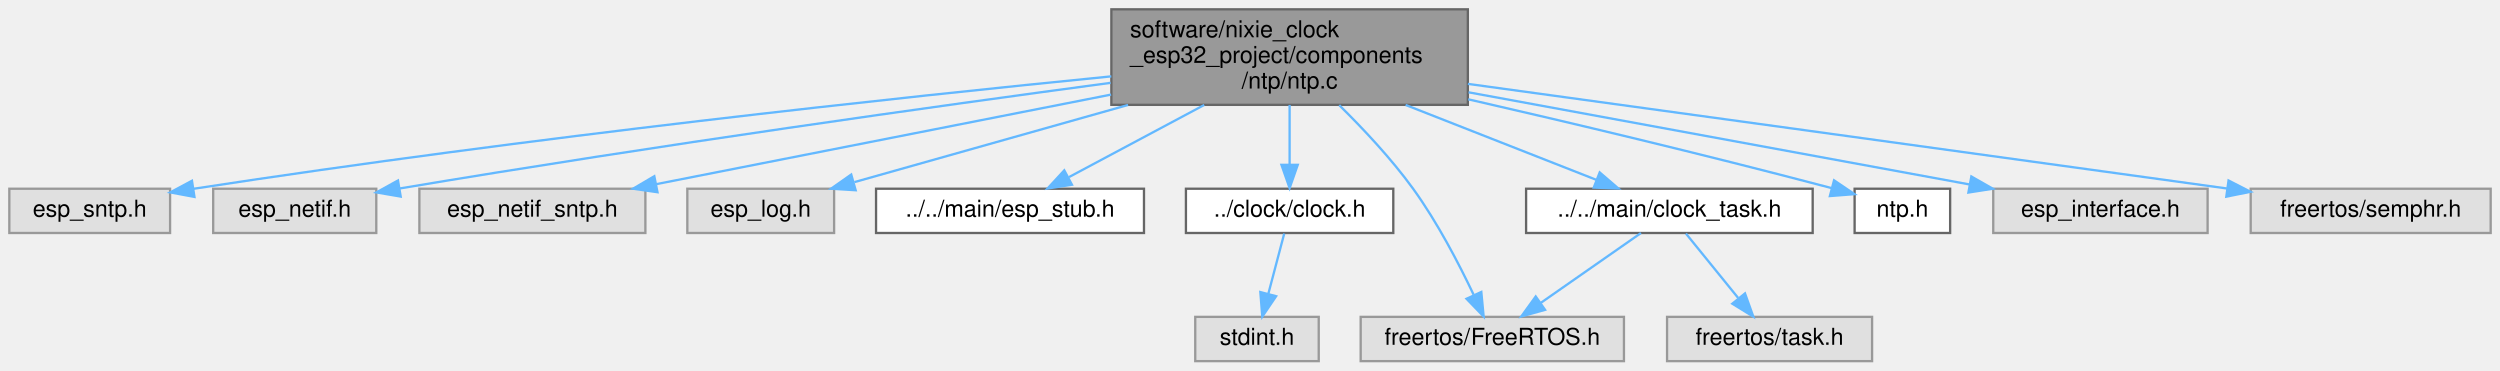
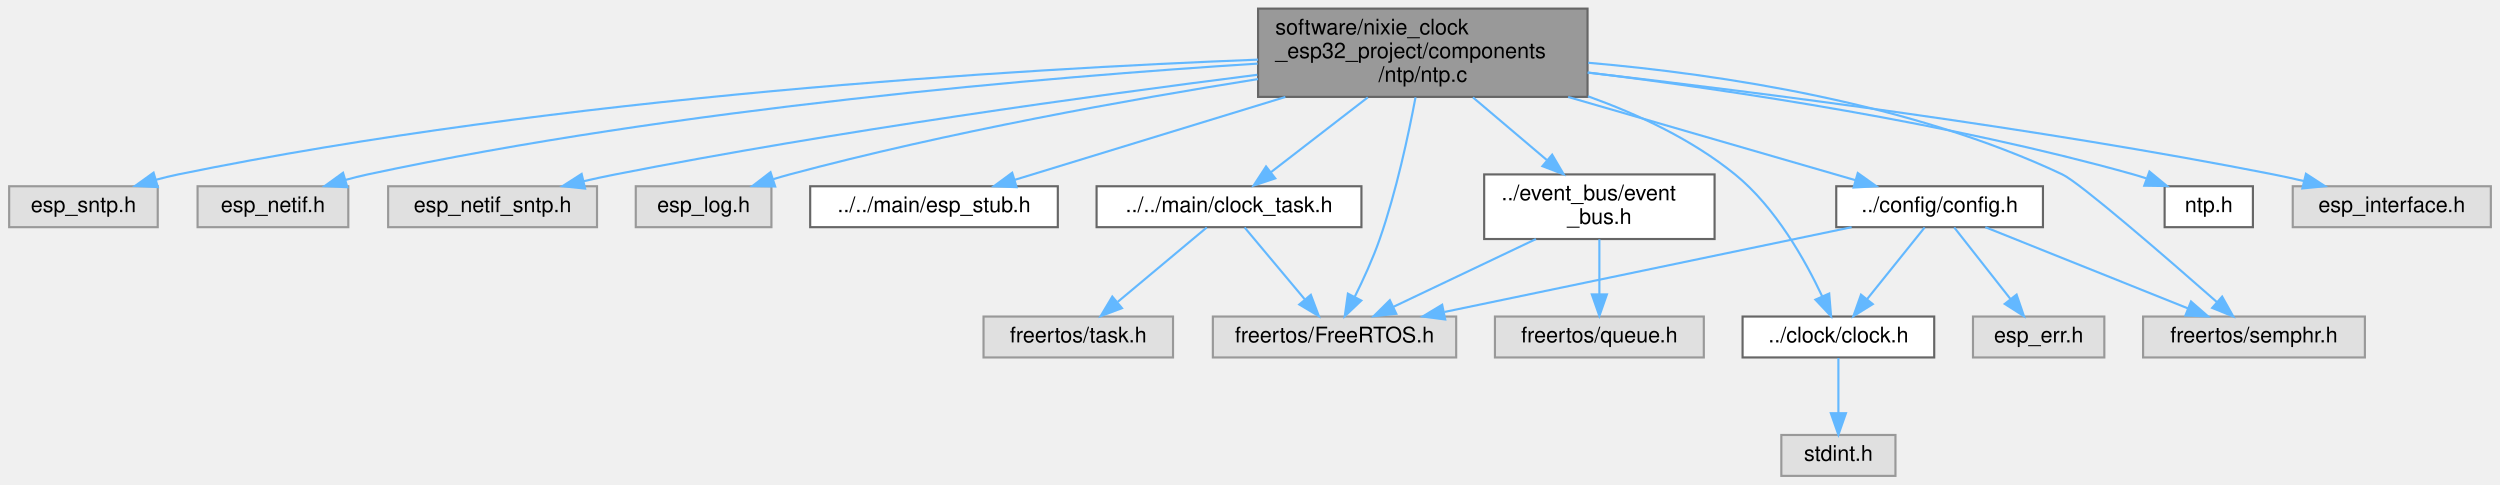
- <svg xmlns="http://www.w3.org/2000/svg" xmlns:xlink="http://www.w3.org/1999/xlink" width="1073pt" height="159pt" viewBox="0.00 0.00 1073.00 159.00">
-   <g id="graph0" class="graph" transform="scale(1 1) rotate(0) translate(4 155)">
+ <svg xmlns="http://www.w3.org/2000/svg" xmlns:xlink="http://www.w3.org/1999/xlink" width="1161pt" height="225pt" viewBox="0.00 0.00 1160.50 225.00">
+   <g id="graph0" class="graph" transform="scale(1 1) rotate(0) translate(4 221)">
    <g id="Node000001" class="node">
      <g id="a_Node000001">
        <a xlink:title=" ">
-           <polygon fill="#999999" stroke="#666666" points="626,-151 473,-151 473,-110 626,-110 626,-151" />
-           <text text-anchor="start" x="481" y="-139" font-family="Helvetica,sans-Serif" font-size="10.00">software/nixie_clock</text>
-           <text text-anchor="start" x="481" y="-128" font-family="Helvetica,sans-Serif" font-size="10.00">_esp32_project/components</text>
-           <text text-anchor="middle" x="549.5" y="-117" font-family="Helvetica,sans-Serif" font-size="10.00">/ntp/ntp.c</text>
+           <polygon fill="#999999" stroke="#666666" points="733,-217 580,-217 580,-176 733,-176 733,-217" />
+           <text text-anchor="start" x="588" y="-205" font-family="Helvetica,sans-Serif" font-size="10.00">software/nixie_clock</text>
+           <text text-anchor="start" x="588" y="-194" font-family="Helvetica,sans-Serif" font-size="10.00">_esp32_project/components</text>
+           <text text-anchor="middle" x="656.5" y="-183" font-family="Helvetica,sans-Serif" font-size="10.00">/ntp/ntp.c</text>
        </a>
      </g>
    </g>
    <g id="Node000002" class="node">
      <g id="a_Node000002">
        <a xlink:title=" ">
-           <polygon fill="#e0e0e0" stroke="#999999" points="69,-74 0,-74 0,-55 69,-55 69,-74" />
-           <text text-anchor="middle" x="34.5" y="-62" font-family="Helvetica,sans-Serif" font-size="10.00">esp_sntp.h</text>
+           <polygon fill="#e0e0e0" stroke="#999999" points="69,-134.5 0,-134.5 0,-115.5 69,-115.5 69,-134.5" />
+           <text text-anchor="middle" x="34.5" y="-122.5" font-family="Helvetica,sans-Serif" font-size="10.00">esp_sntp.h</text>
        </a>
      </g>
    </g>
    <g id="edge1_Node000001_Node000002" class="edge">
      <g id="a_edge1_Node000001_Node000002">
        <a xlink:title=" ">
-           <path fill="none" stroke="#63b8ff" d="M472.99,-122.23C381.71,-113.17 224.29,-96.29 79.04,-73.97" />
-           <polygon fill="#63b8ff" stroke="#63b8ff" points="79.46,-70.49 69.05,-72.42 78.39,-77.41 79.46,-70.49" />
+           <path fill="none" stroke="#63b8ff" d="M580,-193.31C468.62,-188.97 255.78,-176.28 78.5,-140 75.1,-139.3 71.59,-138.44 68.1,-137.49" />
+           <polygon fill="#63b8ff" stroke="#63b8ff" points="69.05,-134.12 58.46,-134.64 67.06,-140.83 69.05,-134.12" />
        </a>
      </g>
    </g>
    <g id="Node000003" class="node">
      <g id="a_Node000003">
        <a xlink:title=" ">
-           <polygon fill="#e0e0e0" stroke="#999999" points="157.5,-74 87.5,-74 87.5,-55 157.5,-55 157.5,-74" />
-           <text text-anchor="middle" x="122.5" y="-62" font-family="Helvetica,sans-Serif" font-size="10.00">esp_netif.h</text>
+           <polygon fill="#e0e0e0" stroke="#999999" points="157.5,-134.5 87.5,-134.5 87.5,-115.5 157.5,-115.5 157.5,-134.5" />
+           <text text-anchor="middle" x="122.5" y="-122.5" font-family="Helvetica,sans-Serif" font-size="10.00">esp_netif.h</text>
        </a>
      </g>
    </g>
    <g id="edge2_Node000001_Node000003" class="edge">
      <g id="a_edge2_Node000001_Node000003">
        <a xlink:title=" ">
-           <path fill="none" stroke="#63b8ff" d="M472.67,-119.45C397.49,-109.36 279.49,-92.88 167.65,-74.13" />
-           <polygon fill="#63b8ff" stroke="#63b8ff" points="167.98,-70.63 157.54,-72.42 166.82,-77.54 167.98,-70.63" />
+           <path fill="none" stroke="#63b8ff" d="M579.79,-191.46C482.7,-185.28 310.72,-170.8 166.5,-140 163.1,-139.27 159.6,-138.39 156.12,-137.43" />
+           <polygon fill="#63b8ff" stroke="#63b8ff" points="157.06,-134.06 146.48,-134.56 155.06,-140.77 157.06,-134.06" />
        </a>
      </g>
    </g>
    <g id="Node000004" class="node">
      <g id="a_Node000004">
        <a xlink:title=" ">
-           <polygon fill="#e0e0e0" stroke="#999999" points="273,-74 176,-74 176,-55 273,-55 273,-74" />
-           <text text-anchor="middle" x="224.5" y="-62" font-family="Helvetica,sans-Serif" font-size="10.00">esp_netif_sntp.h</text>
+           <polygon fill="#e0e0e0" stroke="#999999" points="273,-134.5 176,-134.5 176,-115.5 273,-115.5 273,-134.5" />
+           <text text-anchor="middle" x="224.5" y="-122.5" font-family="Helvetica,sans-Serif" font-size="10.00">esp_netif_sntp.h</text>
        </a>
      </g>
    </g>
    <g id="edge3_Node000001_Node000004" class="edge">
      <g id="a_edge3_Node000001_Node000004">
        <a xlink:title=" ">
-           <path fill="none" stroke="#63b8ff" d="M472.89,-114.41C412.77,-102.58 330.64,-86.4 277.58,-75.95" />
-           <polygon fill="#63b8ff" stroke="#63b8ff" points="278.19,-72.5 267.7,-74.01 276.83,-79.37 278.19,-72.5" />
+           <path fill="none" stroke="#63b8ff" d="M579.65,-186.27C503.6,-176.64 384.02,-160.13 281.5,-140 276.75,-139.07 271.8,-138 266.89,-136.88" />
+           <polygon fill="#63b8ff" stroke="#63b8ff" points="267.47,-133.42 256.94,-134.53 265.86,-140.23 267.47,-133.42" />
        </a>
      </g>
    </g>
    <g id="Node000005" class="node">
      <g id="a_Node000005">
        <a xlink:title=" ">
-           <polygon fill="#e0e0e0" stroke="#999999" points="354,-74 291,-74 291,-55 354,-55 354,-74" />
-           <text text-anchor="middle" x="322.5" y="-62" font-family="Helvetica,sans-Serif" font-size="10.00">esp_log.h</text>
+           <polygon fill="#e0e0e0" stroke="#999999" points="354,-134.5 291,-134.5 291,-115.5 354,-115.5 354,-134.5" />
+           <text text-anchor="middle" x="322.5" y="-122.5" font-family="Helvetica,sans-Serif" font-size="10.00">esp_log.h</text>
        </a>
      </g>
    </g>
    <g id="edge4_Node000001_Node000005" class="edge">
      <g id="a_edge4_Node000001_Node000005">
        <a xlink:title=" ">
-           <path fill="none" stroke="#63b8ff" d="M480.16,-109.95C441.69,-99.1 395.2,-86 362.71,-76.84" />
-           <polygon fill="#63b8ff" stroke="#63b8ff" points="363.25,-73.35 352.68,-74.01 361.35,-80.09 363.25,-73.35" />
+           <path fill="none" stroke="#63b8ff" d="M579.96,-184.28C520.2,-174.75 435.38,-159.51 362.5,-140 360.01,-139.33 357.46,-138.59 354.9,-137.8" />
+           <polygon fill="#63b8ff" stroke="#63b8ff" points="355.75,-134.39 345.16,-134.59 353.57,-141.04 355.75,-134.39" />
        </a>
      </g>
    </g>
    <g id="Node000006" class="node">
      <g id="a_Node000006">
        <a xlink:href="esp__stub_8h.html" target="_top" xlink:title=" ">
-           <polygon fill="white" stroke="#666666" points="487,-74 372,-74 372,-55 487,-55 487,-74" />
-           <text text-anchor="middle" x="429.5" y="-62" font-family="Helvetica,sans-Serif" font-size="10.00">../../main/esp_stub.h</text>
+           <polygon fill="white" stroke="#666666" points="487,-134.5 372,-134.5 372,-115.5 487,-115.5 487,-134.5" />
+           <text text-anchor="middle" x="429.5" y="-122.5" font-family="Helvetica,sans-Serif" font-size="10.00">../../main/esp_stub.h</text>
        </a>
      </g>
    </g>
    <g id="edge5_Node000001_Node000006" class="edge">
      <g id="a_edge5_Node000001_Node000006">
        <a xlink:title=" ">
-           <path fill="none" stroke="#63b8ff" d="M512.84,-109.95C494.06,-99.93 471.66,-87.99 454.82,-79" />
-           <polygon fill="#63b8ff" stroke="#63b8ff" points="456.08,-75.71 445.61,-74.09 452.79,-81.89 456.08,-75.71" />
+           <path fill="none" stroke="#63b8ff" d="M592.66,-175.96C552.08,-163.53 500.95,-147.88 466.85,-137.44" />
+           <polygon fill="#63b8ff" stroke="#63b8ff" points="467.86,-134.08 457.27,-134.5 465.81,-140.78 467.86,-134.08" />
        </a>
      </g>
    </g>
    <g id="Node000007" class="node">
      <g id="a_Node000007">
        <a xlink:href="clock_8h.html" target="_top" xlink:title=" ">
-           <polygon fill="white" stroke="#666666" points="594,-74 505,-74 505,-55 594,-55 594,-74" />
-           <text text-anchor="middle" x="549.5" y="-62" font-family="Helvetica,sans-Serif" font-size="10.00">../clock/clock.h</text>
+           <polygon fill="white" stroke="#666666" points="894,-74 805,-74 805,-55 894,-55 894,-74" />
+           <text text-anchor="middle" x="849.5" y="-62" font-family="Helvetica,sans-Serif" font-size="10.00">../clock/clock.h</text>
        </a>
      </g>
    </g>
    <g id="edge6_Node000001_Node000007" class="edge">
      <g id="a_edge6_Node000001_Node000007">
        <a xlink:title=" ">
-           <path fill="none" stroke="#63b8ff" d="M549.5,-109.95C549.5,-101.85 549.5,-92.5 549.5,-84.47" />
-           <polygon fill="#63b8ff" stroke="#63b8ff" points="553,-84.26 549.5,-74.26 546,-84.26 553,-84.26" />
+           <path fill="none" stroke="#63b8ff" d="M733.2,-176.28C756.79,-167.82 781.73,-156.06 801.5,-140 820.29,-124.74 834.12,-100.09 841.98,-83.37" />
+           <polygon fill="#63b8ff" stroke="#63b8ff" points="845.23,-84.69 846.1,-74.13 838.83,-81.84 845.23,-84.69" />
        </a>
      </g>
    </g>
    <g id="Node000009" class="node">
      <g id="a_Node000009">
        <a xlink:href="clock__task_8h.html" target="_top" xlink:title=" ">
-           <polygon fill="white" stroke="#666666" points="774,-74 651,-74 651,-55 774,-55 774,-74" />
-           <text text-anchor="middle" x="712.5" y="-62" font-family="Helvetica,sans-Serif" font-size="10.00">../../main/clock_task.h</text>
+           <polygon fill="white" stroke="#666666" points="628,-134.5 505,-134.5 505,-115.5 628,-115.5 628,-134.5" />
+           <text text-anchor="middle" x="566.5" y="-122.5" font-family="Helvetica,sans-Serif" font-size="10.00">../../main/clock_task.h</text>
        </a>
      </g>
    </g>
    <g id="edge8_Node000001_Node000009" class="edge">
      <g id="a_edge8_Node000001_Node000009">
        <a xlink:title=" ">
-           <path fill="none" stroke="#63b8ff" d="M599.29,-109.95C626,-99.46 658.09,-86.87 681.27,-77.76" />
-           <polygon fill="#63b8ff" stroke="#63b8ff" points="682.59,-81 690.62,-74.09 680.03,-74.49 682.59,-81" />
+           <path fill="none" stroke="#63b8ff" d="M630.95,-175.77C616.63,-164.71 599.05,-151.13 585.87,-140.96" />
+           <polygon fill="#63b8ff" stroke="#63b8ff" points="587.98,-138.16 577.92,-134.82 583.7,-143.7 587.98,-138.16" />
        </a>
      </g>
    </g>
    <g id="Node000010" class="node">
      <g id="a_Node000010">
        <a xlink:title=" ">
-           <polygon fill="#e0e0e0" stroke="#999999" points="693,-19 580,-19 580,0 693,0 693,-19" />
-           <text text-anchor="middle" x="636.5" y="-7" font-family="Helvetica,sans-Serif" font-size="10.00">freertos/FreeRTOS.h</text>
+           <polygon fill="#e0e0e0" stroke="#999999" points="672,-74 559,-74 559,-55 672,-55 672,-74" />
+           <text text-anchor="middle" x="615.5" y="-62" font-family="Helvetica,sans-Serif" font-size="10.00">freertos/FreeRTOS.h</text>
        </a>
      </g>
    </g>
    <g id="edge13_Node000001_Node000010" class="edge">
      <g id="a_edge13_Node000001_Node000010">
        <a xlink:title=" ">
-           <path fill="none" stroke="#63b8ff" d="M570.8,-109.86C581.09,-99.73 593.2,-86.84 602.5,-74 612.92,-59.62 622.24,-41.65 628.48,-28.5" />
-           <polygon fill="#63b8ff" stroke="#63b8ff" points="631.78,-29.69 632.78,-19.15 625.42,-26.77 631.78,-29.69" />
+           <path fill="none" stroke="#63b8ff" d="M653.12,-175.81C649.82,-158.26 644.18,-132.02 636.5,-110 633.34,-100.92 628.9,-91.23 624.92,-83.22" />
+           <polygon fill="#63b8ff" stroke="#63b8ff" points="627.93,-81.43 620.25,-74.13 621.71,-84.63 627.93,-81.43" />
        </a>
      </g>
    </g>
    <g id="Node000012" class="node">
      <g id="a_Node000012">
        <a xlink:href="ntp_8h.html" target="_top" xlink:title=" ">
-           <polygon fill="white" stroke="#666666" points="833,-74 792,-74 792,-55 833,-55 833,-74" />
-           <text text-anchor="middle" x="812.5" y="-62" font-family="Helvetica,sans-Serif" font-size="10.00">ntp.h</text>
+           <polygon fill="white" stroke="#666666" points="1042,-134.5 1001,-134.5 1001,-115.5 1042,-115.5 1042,-134.5" />
+           <text text-anchor="middle" x="1021.5" y="-122.5" font-family="Helvetica,sans-Serif" font-size="10.00">ntp.h</text>
        </a>
      </g>
    </g>
    <g id="edge11_Node000001_Node000012" class="edge">
      <g id="a_edge11_Node000001_Node000012">
        <a xlink:title=" ">
-           <path fill="none" stroke="#63b8ff" d="M626.16,-112.38C669.46,-102.46 724.79,-89.37 782,-74.3" />
-           <polygon fill="#63b8ff" stroke="#63b8ff" points="783.17,-77.61 791.94,-71.67 781.38,-70.85 783.17,-77.61" />
+           <path fill="none" stroke="#63b8ff" d="M733.21,-187.32C800.75,-179 901.34,-163.9 986.5,-140 988.44,-139.46 990.41,-138.84 992.39,-138.18" />
+           <polygon fill="#63b8ff" stroke="#63b8ff" points="993.95,-141.34 1002.13,-134.6 991.54,-134.76 993.95,-141.34" />
        </a>
      </g>
    </g>
    <g id="Node000013" class="node">
      <g id="a_Node000013">
        <a xlink:title=" ">
-           <polygon fill="#e0e0e0" stroke="#999999" points="943.5,-74 851.5,-74 851.5,-55 943.5,-55 943.5,-74" />
-           <text text-anchor="middle" x="897.5" y="-62" font-family="Helvetica,sans-Serif" font-size="10.00">esp_interface.h</text>
+           <polygon fill="#e0e0e0" stroke="#999999" points="1152.5,-134.5 1060.5,-134.5 1060.5,-115.5 1152.5,-115.5 1152.5,-134.5" />
+           <text text-anchor="middle" x="1106.5" y="-122.5" font-family="Helvetica,sans-Serif" font-size="10.00">esp_interface.h</text>
        </a>
      </g>
    </g>
    <g id="edge12_Node000001_Node000013" class="edge">
      <g id="a_edge12_Node000001_Node000013">
        <a xlink:title=" ">
-           <path fill="none" stroke="#63b8ff" d="M626.3,-115.38C691.26,-103.43 782.82,-86.59 841.17,-75.86" />
-           <polygon fill="#63b8ff" stroke="#63b8ff" points="842.1,-79.25 851.31,-74 840.84,-72.36 842.1,-79.25" />
+           <path fill="none" stroke="#63b8ff" d="M733.01,-187.27C812.89,-178.09 941.6,-161.64 1051.5,-140 1056.15,-139.08 1060.99,-138.02 1065.79,-136.89" />
+           <polygon fill="#63b8ff" stroke="#63b8ff" points="1066.63,-140.29 1075.51,-134.52 1064.97,-133.49 1066.63,-140.29" />
        </a>
      </g>
    </g>
    <g id="Node000014" class="node">
      <g id="a_Node000014">
        <a xlink:title=" ">
-           <polygon fill="#e0e0e0" stroke="#999999" points="1065,-74 962,-74 962,-55 1065,-55 1065,-74" />
-           <text text-anchor="middle" x="1013.5" y="-62" font-family="Helvetica,sans-Serif" font-size="10.00">freertos/semphr.h</text>
+           <polygon fill="#e0e0e0" stroke="#999999" points="1094,-74 991,-74 991,-55 1094,-55 1094,-74" />
+           <text text-anchor="middle" x="1042.5" y="-62" font-family="Helvetica,sans-Serif" font-size="10.00">freertos/semphr.h</text>
        </a>
      </g>
    </g>
    <g id="edge14_Node000001_Node000014" class="edge">
      <g id="a_edge14_Node000001_Node000014">
        <a xlink:title=" ">
-           <path fill="none" stroke="#63b8ff" d="M626.01,-119C704.86,-108.17 831.65,-90.73 951.8,-74.1" />
-           <polygon fill="#63b8ff" stroke="#63b8ff" points="952.49,-77.53 961.92,-72.69 951.53,-70.6 952.49,-77.53" />
+           <path fill="none" stroke="#63b8ff" d="M733.3,-191.86C795.29,-186.45 883.41,-173.07 953.5,-140 961.65,-136.15 1001.88,-101.3 1025.36,-80.65" />
+           <polygon fill="#63b8ff" stroke="#63b8ff" points="1027.71,-83.26 1032.89,-74.02 1023.08,-78 1027.71,-83.26" />
+         </a>
+       </g>
+     </g>
+     <g id="Node000015" class="node">
+       <g id="a_Node000015">
+         <a xlink:href="config_8h.html" target="_top" xlink:title=" ">
+           <polygon fill="white" stroke="#666666" points="944.5,-134.5 848.5,-134.5 848.5,-115.5 944.5,-115.5 944.5,-134.5" />
+           <text text-anchor="middle" x="896.5" y="-122.5" font-family="Helvetica,sans-Serif" font-size="10.00">../config/config.h</text>
+         </a>
+       </g>
+     </g>
+     <g id="edge15_Node000001_Node000015" class="edge">
+       <g id="a_edge15_Node000001_Node000015">
+         <a xlink:title=" ">
+           <path fill="none" stroke="#63b8ff" d="M723.99,-175.96C767.08,-163.48 821.42,-147.74 857.47,-137.3" />
+           <polygon fill="#63b8ff" stroke="#63b8ff" points="858.5,-140.65 867.14,-134.5 856.56,-133.92 858.5,-140.65" />
+         </a>
+       </g>
+     </g>
+     <g id="Node000017" class="node">
+       <g id="a_Node000017">
+         <a xlink:href="event__bus_8h.html" target="_top" xlink:title=" ">
+           <polygon fill="white" stroke="#666666" points="792,-140 685,-140 685,-110 792,-110 792,-140" />
+           <text text-anchor="start" x="693" y="-128" font-family="Helvetica,sans-Serif" font-size="10.00">../event_bus/event</text>
+           <text text-anchor="middle" x="738.5" y="-117" font-family="Helvetica,sans-Serif" font-size="10.00">_bus.h</text>
+         </a>
+       </g>
+     </g>
+     <g id="edge20_Node000001_Node000017" class="edge">
+       <g id="a_edge20_Node000001_Node000017">
+         <a xlink:title=" ">
+           <path fill="none" stroke="#63b8ff" d="M679.78,-175.77C690.49,-166.69 703.21,-155.91 714.06,-146.71" />
+           <polygon fill="#63b8ff" stroke="#63b8ff" points="716.57,-149.17 721.94,-140.04 712.05,-143.83 716.57,-149.17" />
        </a>
      </g>
    </g>
    <g id="Node000008" class="node">
      <g id="a_Node000008">
        <a xlink:title=" ">
-           <polygon fill="#e0e0e0" stroke="#999999" points="562,-19 509,-19 509,0 562,0 562,-19" />
-           <text text-anchor="middle" x="535.5" y="-7" font-family="Helvetica,sans-Serif" font-size="10.00">stdint.h</text>
+           <polygon fill="#e0e0e0" stroke="#999999" points="876,-19 823,-19 823,0 876,0 876,-19" />
+           <text text-anchor="middle" x="849.5" y="-7" font-family="Helvetica,sans-Serif" font-size="10.00">stdint.h</text>
        </a>
      </g>
    </g>
    <g id="edge7_Node000007_Node000008" class="edge">
      <g id="a_edge7_Node000007_Node000008">
        <a xlink:title=" ">
-           <path fill="none" stroke="#63b8ff" d="M547.19,-54.75C545.33,-47.72 542.66,-37.62 540.35,-28.84" />
-           <polygon fill="#63b8ff" stroke="#63b8ff" points="543.71,-27.86 537.77,-19.09 536.94,-29.65 543.71,-27.86" />
+           <path fill="none" stroke="#63b8ff" d="M849.5,-54.75C849.5,-47.8 849.5,-37.85 849.5,-29.13" />
+           <polygon fill="#63b8ff" stroke="#63b8ff" points="853,-29.09 849.5,-19.09 846,-29.09 853,-29.09" />
        </a>
      </g>
    </g>
    <g id="edge9_Node000009_Node000010" class="edge">
      <g id="a_edge9_Node000009_Node000010">
        <a xlink:title=" ">
-           <path fill="none" stroke="#63b8ff" d="M700.29,-54.98C688.72,-46.92 671.12,-34.65 657.34,-25.03" />
-           <polygon fill="#63b8ff" stroke="#63b8ff" points="659.14,-22.02 648.93,-19.17 655.13,-27.76 659.14,-22.02" />
+           <path fill="none" stroke="#63b8ff" d="M573.73,-115.37C581.04,-106.64 592.52,-92.93 601.6,-82.09" />
+           <polygon fill="#63b8ff" stroke="#63b8ff" points="604.5,-84.08 608.24,-74.17 599.14,-79.59 604.5,-84.08" />
        </a>
      </g>
    </g>
    <g id="Node000011" class="node">
      <g id="a_Node000011">
        <a xlink:title=" ">
-           <polygon fill="#e0e0e0" stroke="#999999" points="799.5,-19 711.5,-19 711.5,0 799.5,0 799.5,-19" />
-           <text text-anchor="middle" x="755.5" y="-7" font-family="Helvetica,sans-Serif" font-size="10.00">freertos/task.h</text>
+           <polygon fill="#e0e0e0" stroke="#999999" points="540.5,-74 452.5,-74 452.5,-55 540.5,-55 540.5,-74" />
+           <text text-anchor="middle" x="496.5" y="-62" font-family="Helvetica,sans-Serif" font-size="10.00">freertos/task.h</text>
        </a>
      </g>
    </g>
    <g id="edge10_Node000009_Node000011" class="edge">
      <g id="a_edge10_Node000009_Node000011">
        <a xlink:title=" ">
-           <path fill="none" stroke="#63b8ff" d="M719.6,-54.75C725.67,-47.26 734.59,-36.28 742.01,-27.13" />
-           <polygon fill="#63b8ff" stroke="#63b8ff" points="744.95,-29.06 748.53,-19.09 739.51,-24.65 744.95,-29.06" />
+           <path fill="none" stroke="#63b8ff" d="M556.17,-115.37C545.31,-106.3 528.01,-91.84 514.83,-80.82" />
+           <polygon fill="#63b8ff" stroke="#63b8ff" points="516.79,-77.89 506.87,-74.17 512.3,-83.27 516.79,-77.89" />
+         </a>
+       </g>
+     </g>
+     <g id="edge17_Node000015_Node000007" class="edge">
+       <g id="a_edge17_Node000015_Node000007">
+         <a xlink:title=" ">
+           <path fill="none" stroke="#63b8ff" d="M889.56,-115.37C882.55,-106.64 871.54,-92.93 862.83,-82.09" />
+           <polygon fill="#63b8ff" stroke="#63b8ff" points="865.46,-79.77 856.46,-74.17 860,-84.16 865.46,-79.77" />
+         </a>
+       </g>
+     </g>
+     <g id="edge18_Node000015_Node000010" class="edge">
+       <g id="a_edge18_Node000015_Node000010">
+         <a xlink:title=" ">
+           <path fill="none" stroke="#63b8ff" d="M855.64,-115.49C805.59,-105.07 720.78,-87.42 666.51,-76.12" />
+           <polygon fill="#63b8ff" stroke="#63b8ff" points="666.91,-72.63 656.41,-74.02 665.49,-79.48 666.91,-72.63" />
+         </a>
+       </g>
+     </g>
+     <g id="edge19_Node000015_Node000014" class="edge">
+       <g id="a_edge19_Node000015_Node000014">
+         <a xlink:title=" ">
+           <path fill="none" stroke="#63b8ff" d="M917.73,-115.49C942.49,-105.57 983.62,-89.09 1011.85,-77.78" />
+           <polygon fill="#63b8ff" stroke="#63b8ff" points="1013.26,-80.99 1021.24,-74.02 1010.66,-74.49 1013.26,-80.99" />
+         </a>
+       </g>
+     </g>
+     <g id="Node000016" class="node">
+       <g id="a_Node000016">
+         <a xlink:title=" ">
+           <polygon fill="#e0e0e0" stroke="#999999" points="973,-74 912,-74 912,-55 973,-55 973,-74" />
+           <text text-anchor="middle" x="942.5" y="-62" font-family="Helvetica,sans-Serif" font-size="10.00">esp_err.h</text>
+         </a>
+       </g>
+     </g>
+     <g id="edge16_Node000015_Node000016" class="edge">
+       <g id="a_edge16_Node000015_Node000016">
+         <a xlink:title=" ">
+           <path fill="none" stroke="#63b8ff" d="M903.29,-115.37C910.15,-106.64 920.93,-92.93 929.45,-82.09" />
+           <polygon fill="#63b8ff" stroke="#63b8ff" points="932.25,-84.19 935.68,-74.17 926.75,-79.86 932.25,-84.19" />
+         </a>
+       </g>
+     </g>
+     <g id="edge21_Node000017_Node000010" class="edge">
+       <g id="a_edge21_Node000017_Node000010">
+         <a xlink:title=" ">
+           <path fill="none" stroke="#63b8ff" d="M709.04,-109.99C688.88,-100.4 662.36,-87.79 642.7,-78.44" />
+           <polygon fill="#63b8ff" stroke="#63b8ff" points="644.2,-75.27 633.66,-74.14 641.19,-81.6 644.2,-75.27" />
+         </a>
+       </g>
+     </g>
+     <g id="Node000018" class="node">
+       <g id="a_Node000018">
+         <a xlink:title=" ">
+           <polygon fill="#e0e0e0" stroke="#999999" points="787,-74 690,-74 690,-55 787,-55 787,-74" />
+           <text text-anchor="middle" x="738.5" y="-62" font-family="Helvetica,sans-Serif" font-size="10.00">freertos/queue.h</text>
+         </a>
+       </g>
+     </g>
+     <g id="edge22_Node000017_Node000018" class="edge">
+       <g id="a_edge22_Node000017_Node000018">
+         <a xlink:title=" ">
+           <path fill="none" stroke="#63b8ff" d="M738.5,-109.84C738.5,-102.21 738.5,-92.7 738.5,-84.45" />
+           <polygon fill="#63b8ff" stroke="#63b8ff" points="742,-84.27 738.5,-74.27 735,-84.27 742,-84.27" />
        </a>
      </g>
    </g>
  </g>
</svg>
